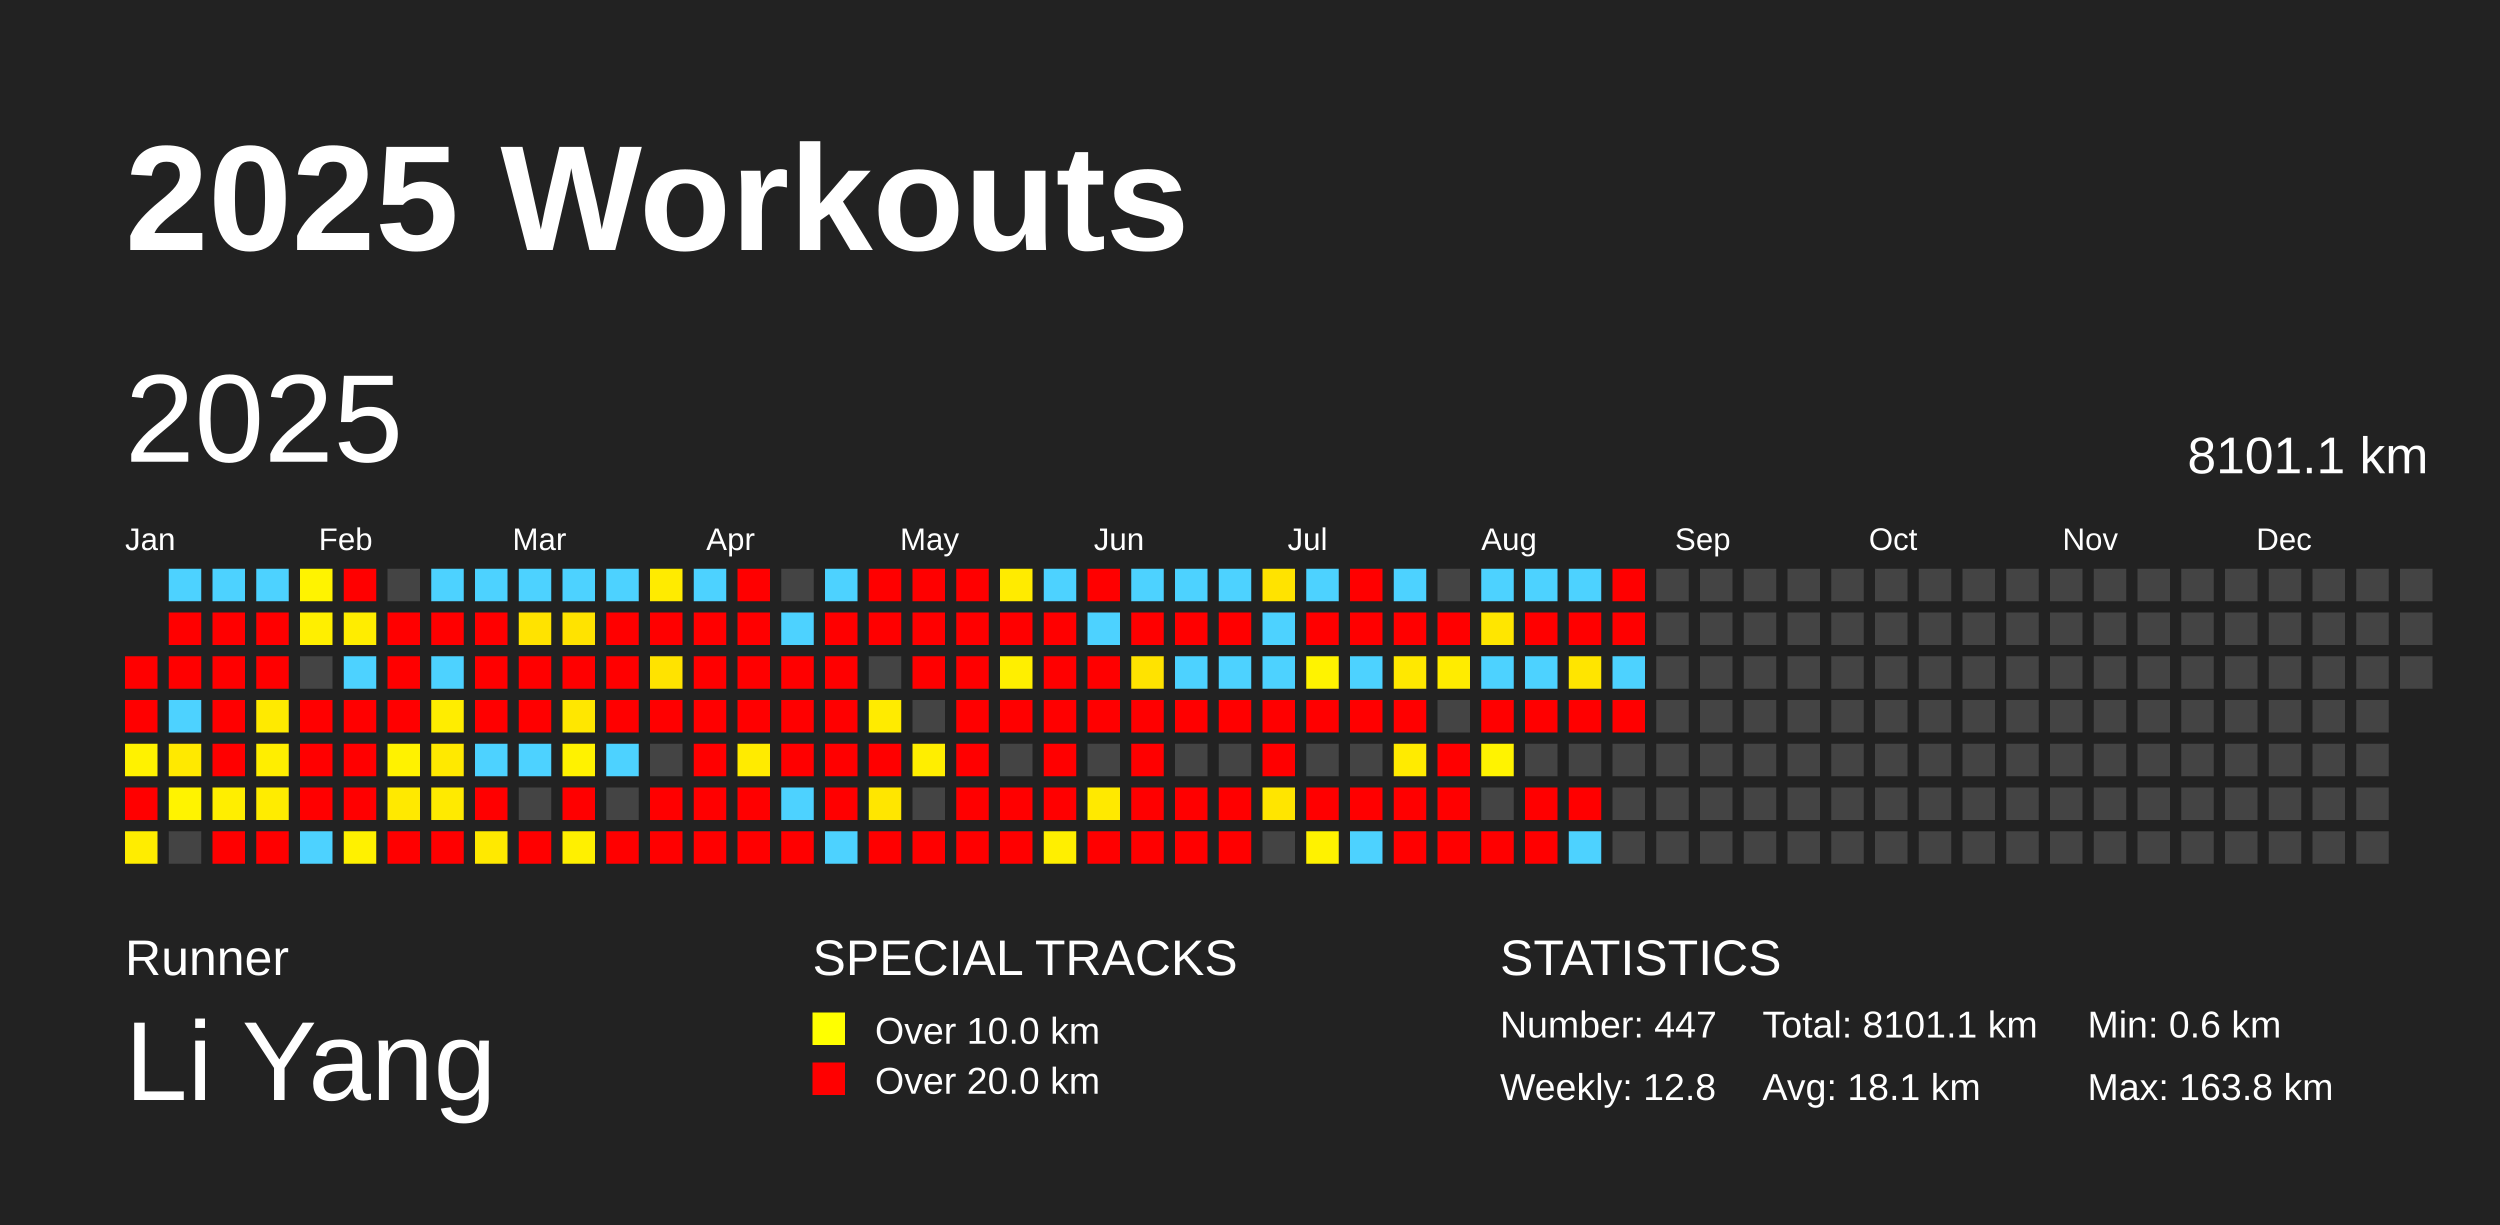
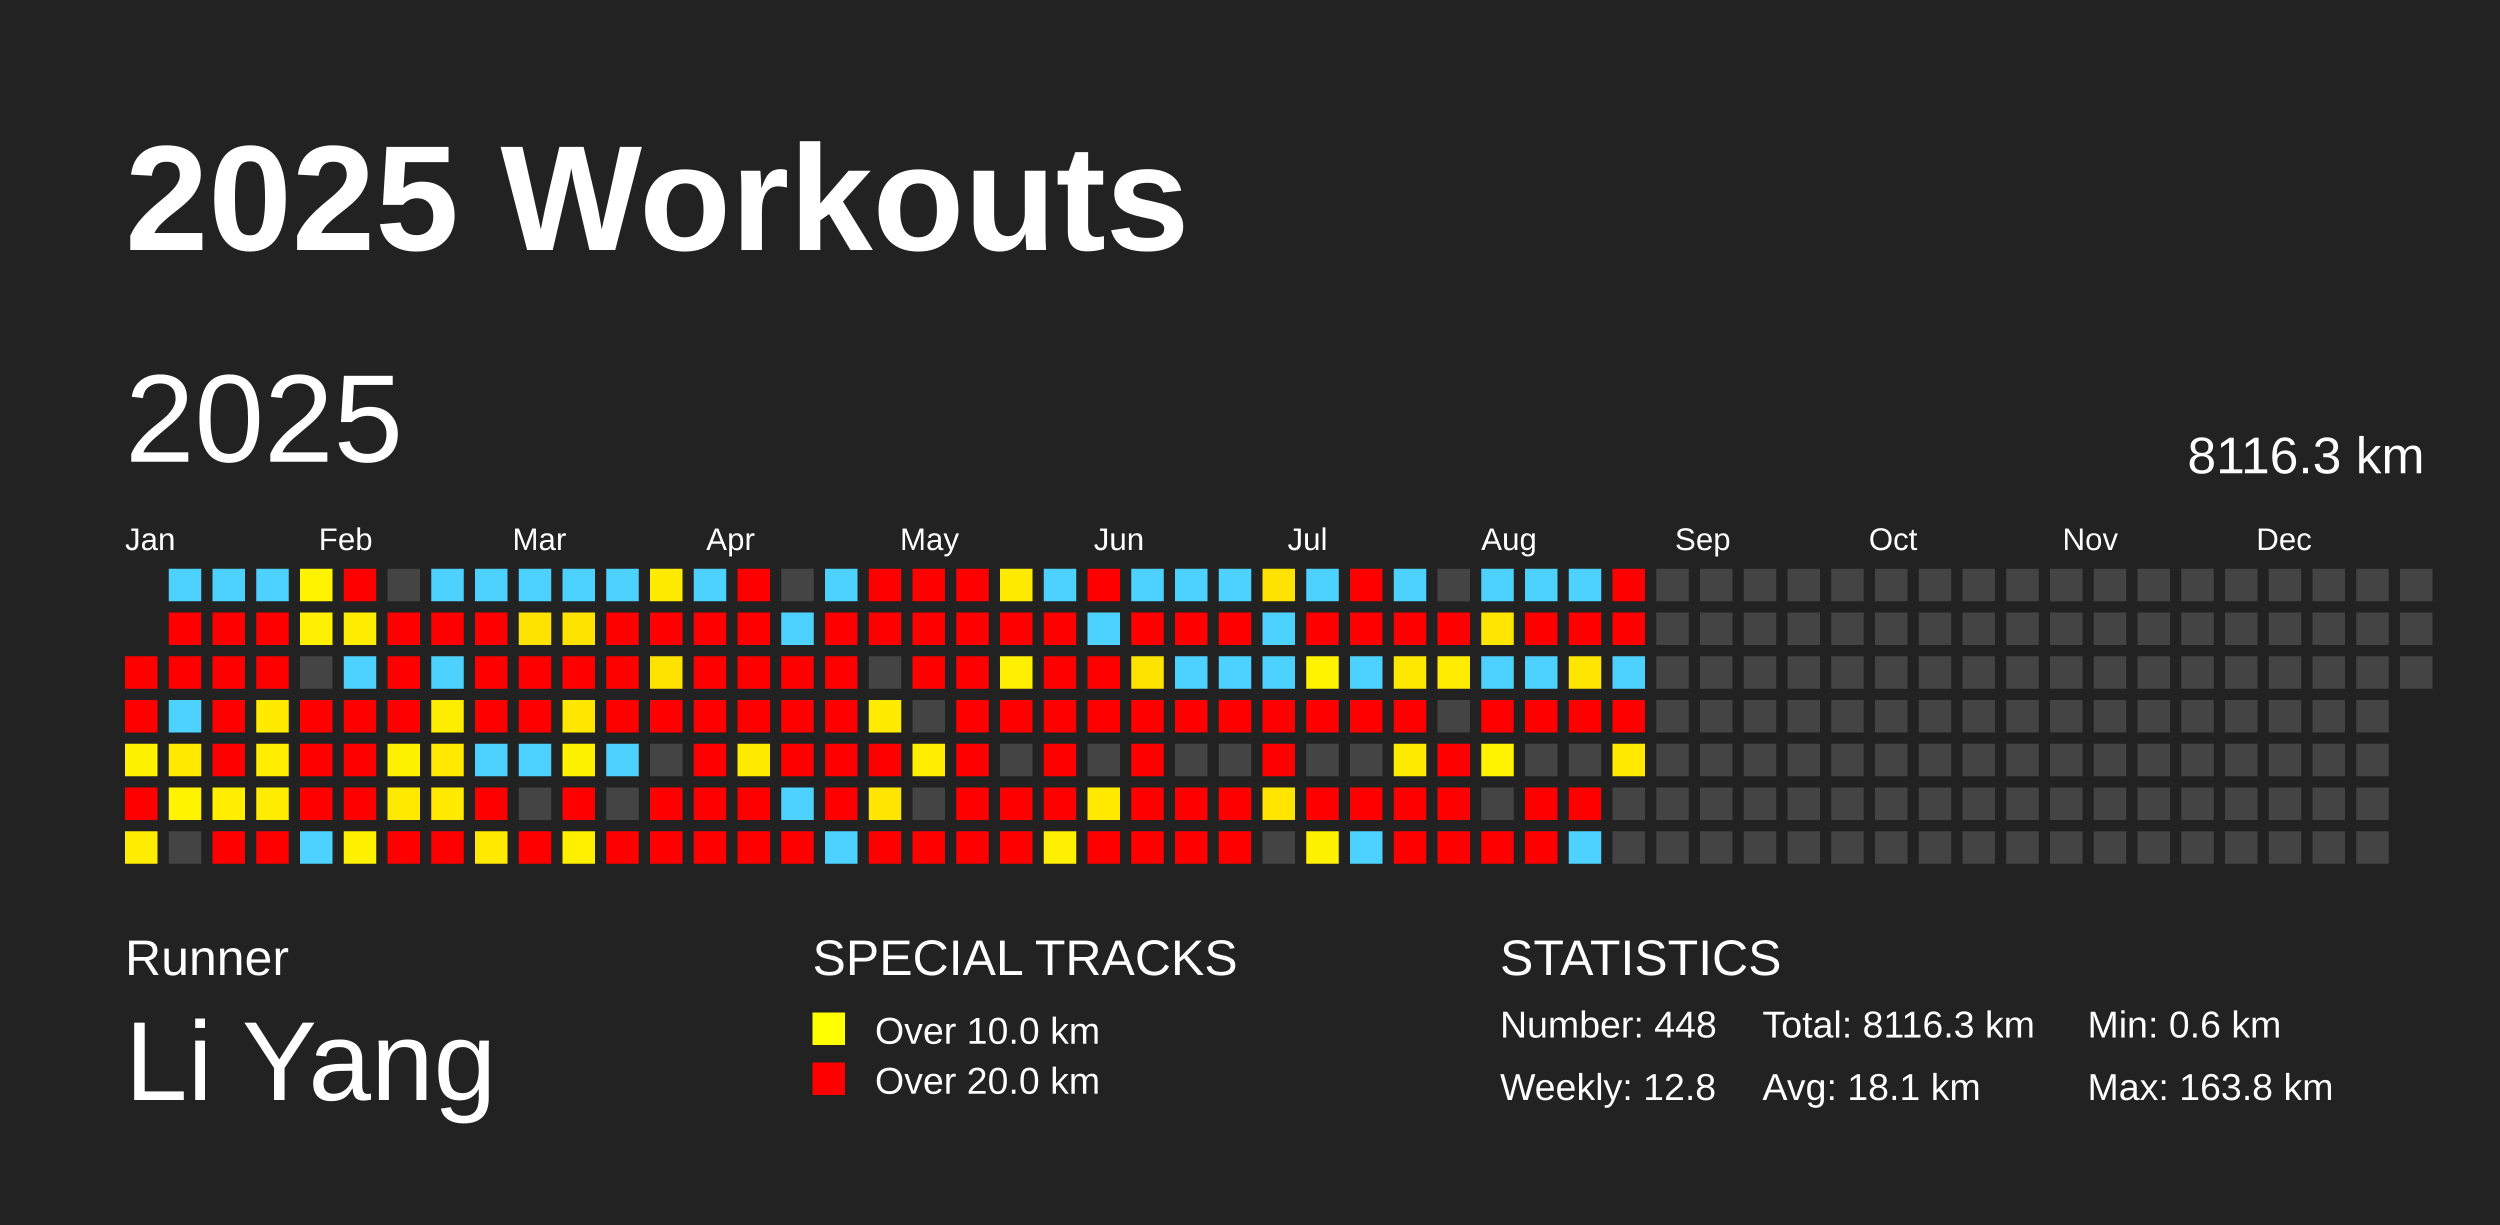
<svg xmlns="http://www.w3.org/2000/svg" baseProfile="full" height="98mm" version="1.1" viewBox="0,0,200,98" width="200mm">
  <defs />
  <rect fill="#222222" height="98" width="200" x="0" y="0" />
  <text fill="#FFFFFF" style="font-size:12px; font-family:Arial; font-weight:bold;" x="10" y="20">2025 Workouts</text>
  <text fill="#FFFFFF" style="font-size:4px; font-family:Arial" x="10" y="78">Runner</text>
  <text fill="#FFFFFF" style="font-size:9px; font-family:Arial" x="10" y="88">Li Yang</text>
  <text fill="#FFFFFF" style="font-size:4px; font-family:Arial" x="65" y="78">SPECIAL TRACKS</text>
  <rect fill="yellow" height="2.6" width="2.6" x="65" y="81" />
  <text fill="#FFFFFF" style="font-size:3px; font-family:Arial" x="70" y="83.5">Over 10.0 km</text>
  <rect fill="red" height="2.6" width="2.6" x="65" y="85" />
  <text fill="#FFFFFF" style="font-size:3px; font-family:Arial" x="70" y="87.5">Over 20.0 km</text>
  <text fill="#FFFFFF" style="font-size:4px; font-family:Arial" x="120" y="78">STATISTICS</text>
-   <text fill="#FFFFFF" style="font-size:3px; font-family:Arial" x="120" y="83">Number: 447</text>
+   <text fill="#FFFFFF" style="font-size:3px; font-family:Arial" x="120" y="83">Number: 448</text>
  <text fill="#FFFFFF" style="font-size:3px; font-family:Arial" x="120" y="88">Weekly: 12.8</text>
-   <text fill="#FFFFFF" style="font-size:3px; font-family:Arial" x="141" y="83">Total: 8101.1 km</text>
+   <text fill="#FFFFFF" style="font-size:3px; font-family:Arial" x="141" y="83">Total: 8116.3 km</text>
  <text fill="#FFFFFF" style="font-size:3px; font-family:Arial" x="141" y="88">Avg: 18.1 km</text>
  <text fill="#FFFFFF" style="font-size:3px; font-family:Arial" x="167" y="83">Min: 0.6 km</text>
  <text fill="#FFFFFF" style="font-size:3px; font-family:Arial" x="167" y="88">Max: 163.8 km</text>
  <text dominant-baseline="hanging" fill="#FFFFFF" style="font-size:10.0px; font-family:Arial;" x="10" y="30">2025</text>
-   <text dominant-baseline="hanging" fill="#FFFFFF" style="font-size:4.125px; font-family:Arial;" x="175" y="35">8101.1 km</text>
+   <text dominant-baseline="hanging" fill="#FFFFFF" style="font-size:4.125px; font-family:Arial;" x="175" y="35">8116.3 km</text>
  <text fill="#FFFFFF" style="font-size:2.5px; font-family:Arial" x="10.0" y="44">Jan</text>
  <text fill="#FFFFFF" style="font-size:2.5px; font-family:Arial" x="25.5" y="44">Feb</text>
  <text fill="#FFFFFF" style="font-size:2.5px; font-family:Arial" x="41.0" y="44">Mar</text>
  <text fill="#FFFFFF" style="font-size:2.5px; font-family:Arial" x="56.5" y="44">Apr</text>
  <text fill="#FFFFFF" style="font-size:2.5px; font-family:Arial" x="72.0" y="44">May</text>
  <text fill="#FFFFFF" style="font-size:2.5px; font-family:Arial" x="87.5" y="44">Jun</text>
  <text fill="#FFFFFF" style="font-size:2.5px; font-family:Arial" x="103.0" y="44">Jul</text>
  <text fill="#FFFFFF" style="font-size:2.5px; font-family:Arial" x="118.5" y="44">Aug</text>
  <text fill="#FFFFFF" style="font-size:2.5px; font-family:Arial" x="134.0" y="44">Sep</text>
  <text fill="#FFFFFF" style="font-size:2.5px; font-family:Arial" x="149.5" y="44">Oct</text>
  <text fill="#FFFFFF" style="font-size:2.5px; font-family:Arial" x="165.0" y="44">Nov</text>
  <text fill="#FFFFFF" style="font-size:2.5px; font-family:Arial" x="180.5" y="44">Dec</text>
  <rect fill="red" height="2.6" width="2.6" x="10.0" y="52.5" />
  <rect fill="red" height="2.6" width="2.6" x="10.0" y="56.0" />
  <rect fill="#fff200" height="2.6" width="2.6" x="10.0" y="59.5" />
  <rect fill="red" height="2.6" width="2.6" x="10.0" y="63.0" />
  <rect fill="#ffed00" height="2.6" width="2.6" x="10.0" y="66.5" />
  <rect fill="#4dd2ff" height="2.6" width="2.6" x="13.5" y="45.5" />
  <rect fill="red" height="2.6" width="2.6" x="13.5" y="49.0" />
  <rect fill="red" height="2.6" width="2.6" x="13.5" y="52.5" />
  <rect fill="#4dd2ff" height="2.6" width="2.6" x="13.5" y="56.0" />
  <rect fill="#ffe900" height="2.6" width="2.6" x="13.5" y="59.5" />
  <rect fill="#fff300" height="2.6" width="2.6" x="13.5" y="63.0" />
  <rect fill="#444444" height="2.6" width="2.6" x="13.5" y="66.5" />
  <rect fill="#4dd2ff" height="2.6" width="2.6" x="17.0" y="45.5" />
  <rect fill="red" height="2.6" width="2.6" x="17.0" y="49.0" />
  <rect fill="red" height="2.6" width="2.6" x="17.0" y="52.5" />
  <rect fill="red" height="2.6" width="2.6" x="17.0" y="56.0" />
  <rect fill="red" height="2.6" width="2.6" x="17.0" y="59.5" />
  <rect fill="#ffee00" height="2.6" width="2.6" x="17.0" y="63.0" />
  <rect fill="red" height="2.6" width="2.6" x="17.0" y="66.5" />
  <rect fill="#4dd2ff" height="2.6" width="2.6" x="20.5" y="45.5" />
  <rect fill="red" height="2.6" width="2.6" x="20.5" y="49.0" />
  <rect fill="red" height="2.6" width="2.6" x="20.5" y="52.5" />
  <rect fill="#ffea00" height="2.6" width="2.6" x="20.5" y="56.0" />
  <rect fill="#ffee00" height="2.6" width="2.6" x="20.5" y="59.5" />
  <rect fill="#ffec00" height="2.6" width="2.6" x="20.5" y="63.0" />
  <rect fill="red" height="2.6" width="2.6" x="20.5" y="66.5" />
  <rect fill="#fff300" height="2.6" width="2.6" x="24.0" y="45.5" />
  <rect fill="#ffef00" height="2.6" width="2.6" x="24.0" y="49.0" />
  <rect fill="#444444" height="2.6" width="2.6" x="24.0" y="52.5" />
  <rect fill="red" height="2.6" width="2.6" x="24.0" y="56.0" />
  <rect fill="red" height="2.6" width="2.6" x="24.0" y="59.5" />
  <rect fill="red" height="2.6" width="2.6" x="24.0" y="63.0" />
  <rect fill="#4dd2ff" height="2.6" width="2.6" x="24.0" y="66.5" />
  <rect fill="red" height="2.6" width="2.6" x="27.5" y="45.5" />
  <rect fill="#ffed00" height="2.6" width="2.6" x="27.5" y="49.0" />
  <rect fill="#4dd2ff" height="2.6" width="2.6" x="27.5" y="52.5" />
  <rect fill="red" height="2.6" width="2.6" x="27.5" y="56.0" />
  <rect fill="red" height="2.6" width="2.6" x="27.5" y="59.5" />
  <rect fill="red" height="2.6" width="2.6" x="27.5" y="63.0" />
  <rect fill="#fff100" height="2.6" width="2.6" x="27.5" y="66.5" />
  <rect fill="#444444" height="2.6" width="2.6" x="31.0" y="45.5" />
  <rect fill="red" height="2.6" width="2.6" x="31.0" y="49.0" />
  <rect fill="red" height="2.6" width="2.6" x="31.0" y="52.5" />
  <rect fill="red" height="2.6" width="2.6" x="31.0" y="56.0" />
  <rect fill="#fff200" height="2.6" width="2.6" x="31.0" y="59.5" />
  <rect fill="#ffe900" height="2.6" width="2.6" x="31.0" y="63.0" />
  <rect fill="red" height="2.6" width="2.6" x="31.0" y="66.5" />
  <rect fill="#4dd2ff" height="2.6" width="2.6" x="34.5" y="45.5" />
  <rect fill="red" height="2.6" width="2.6" x="34.5" y="49.0" />
  <rect fill="#4dd2ff" height="2.6" width="2.6" x="34.5" y="52.5" />
  <rect fill="#ffed00" height="2.6" width="2.6" x="34.5" y="56.0" />
  <rect fill="#ffe900" height="2.6" width="2.6" x="34.5" y="59.5" />
  <rect fill="#ffea00" height="2.6" width="2.6" x="34.5" y="63.0" />
  <rect fill="red" height="2.6" width="2.6" x="34.5" y="66.5" />
  <rect fill="#4dd2ff" height="2.6" width="2.6" x="38.0" y="45.5" />
  <rect fill="red" height="2.6" width="2.6" x="38.0" y="49.0" />
  <rect fill="red" height="2.6" width="2.6" x="38.0" y="52.5" />
  <rect fill="red" height="2.6" width="2.6" x="38.0" y="56.0" />
  <rect fill="#4dd2ff" height="2.6" width="2.6" x="38.0" y="59.5" />
  <rect fill="red" height="2.6" width="2.6" x="38.0" y="63.0" />
  <rect fill="#ffe900" height="2.6" width="2.6" x="38.0" y="66.5" />
  <rect fill="#4dd2ff" height="2.6" width="2.6" x="41.5" y="45.5" />
  <rect fill="#ffe300" height="2.6" width="2.6" x="41.5" y="49.0" />
  <rect fill="red" height="2.6" width="2.6" x="41.5" y="52.5" />
  <rect fill="red" height="2.6" width="2.6" x="41.5" y="56.0" />
  <rect fill="#4dd2ff" height="2.6" width="2.6" x="41.5" y="59.5" />
  <rect fill="#444444" height="2.6" width="2.6" x="41.5" y="63.0" />
  <rect fill="red" height="2.6" width="2.6" x="41.5" y="66.5" />
  <rect fill="#4dd2ff" height="2.6" width="2.6" x="45.0" y="45.5" />
  <rect fill="#ffe300" height="2.6" width="2.6" x="45.0" y="49.0" />
  <rect fill="red" height="2.6" width="2.6" x="45.0" y="52.5" />
  <rect fill="#ffe700" height="2.6" width="2.6" x="45.0" y="56.0" />
  <rect fill="#fff200" height="2.6" width="2.6" x="45.0" y="59.5" />
  <rect fill="red" height="2.6" width="2.6" x="45.0" y="63.0" />
  <rect fill="#fff000" height="2.6" width="2.6" x="45.0" y="66.5" />
  <rect fill="#4dd2ff" height="2.6" width="2.6" x="48.5" y="45.5" />
  <rect fill="red" height="2.6" width="2.6" x="48.5" y="49.0" />
  <rect fill="red" height="2.6" width="2.6" x="48.5" y="52.5" />
  <rect fill="red" height="2.6" width="2.6" x="48.5" y="56.0" />
  <rect fill="#4dd2ff" height="2.6" width="2.6" x="48.5" y="59.5" />
  <rect fill="#444444" height="2.6" width="2.6" x="48.5" y="63.0" />
  <rect fill="red" height="2.6" width="2.6" x="48.5" y="66.5" />
  <rect fill="#ffeb00" height="2.6" width="2.6" x="52.0" y="45.5" />
  <rect fill="red" height="2.6" width="2.6" x="52.0" y="49.0" />
  <rect fill="#ffe300" height="2.6" width="2.6" x="52.0" y="52.5" />
  <rect fill="red" height="2.6" width="2.6" x="52.0" y="56.0" />
  <rect fill="#444444" height="2.6" width="2.6" x="52.0" y="59.5" />
  <rect fill="red" height="2.6" width="2.6" x="52.0" y="63.0" />
  <rect fill="red" height="2.6" width="2.6" x="52.0" y="66.5" />
  <rect fill="#4dd2ff" height="2.6" width="2.6" x="55.5" y="45.5" />
  <rect fill="red" height="2.6" width="2.6" x="55.5" y="49.0" />
  <rect fill="red" height="2.6" width="2.6" x="55.5" y="52.5" />
  <rect fill="red" height="2.6" width="2.6" x="55.5" y="56.0" />
  <rect fill="red" height="2.6" width="2.6" x="55.5" y="59.5" />
  <rect fill="red" height="2.6" width="2.6" x="55.5" y="63.0" />
  <rect fill="red" height="2.6" width="2.6" x="55.5" y="66.5" />
  <rect fill="red" height="2.6" width="2.6" x="59.0" y="45.5" />
  <rect fill="red" height="2.6" width="2.6" x="59.0" y="49.0" />
  <rect fill="red" height="2.6" width="2.6" x="59.0" y="52.5" />
  <rect fill="red" height="2.6" width="2.6" x="59.0" y="56.0" />
  <rect fill="#ffeb00" height="2.6" width="2.6" x="59.0" y="59.5" />
  <rect fill="red" height="2.6" width="2.6" x="59.0" y="63.0" />
  <rect fill="red" height="2.6" width="2.6" x="59.0" y="66.5" />
  <rect fill="#444444" height="2.6" width="2.6" x="62.5" y="45.5" />
  <rect fill="#4dd2ff" height="2.6" width="2.6" x="62.5" y="49.0" />
  <rect fill="red" height="2.6" width="2.6" x="62.5" y="52.5" />
  <rect fill="red" height="2.6" width="2.6" x="62.5" y="56.0" />
  <rect fill="red" height="2.6" width="2.6" x="62.5" y="59.5" />
  <rect fill="#4dd2ff" height="2.6" width="2.6" x="62.5" y="63.0" />
  <rect fill="red" height="2.6" width="2.6" x="62.5" y="66.5" />
  <rect fill="#4dd2ff" height="2.6" width="2.6" x="66.0" y="45.5" />
  <rect fill="red" height="2.6" width="2.6" x="66.0" y="49.0" />
  <rect fill="red" height="2.6" width="2.6" x="66.0" y="52.5" />
  <rect fill="red" height="2.6" width="2.6" x="66.0" y="56.0" />
  <rect fill="red" height="2.6" width="2.6" x="66.0" y="59.5" />
  <rect fill="red" height="2.6" width="2.6" x="66.0" y="63.0" />
  <rect fill="#4dd2ff" height="2.6" width="2.6" x="66.0" y="66.5" />
  <rect fill="red" height="2.6" width="2.6" x="69.5" y="45.5" />
  <rect fill="red" height="2.6" width="2.6" x="69.5" y="49.0" />
  <rect fill="#444444" height="2.6" width="2.6" x="69.5" y="52.5" />
  <rect fill="#ffeb00" height="2.6" width="2.6" x="69.5" y="56.0" />
  <rect fill="red" height="2.6" width="2.6" x="69.5" y="59.5" />
  <rect fill="#ffe600" height="2.6" width="2.6" x="69.5" y="63.0" />
  <rect fill="red" height="2.6" width="2.6" x="69.5" y="66.5" />
  <rect fill="red" height="2.6" width="2.6" x="73.0" y="45.5" />
  <rect fill="red" height="2.6" width="2.6" x="73.0" y="49.0" />
  <rect fill="red" height="2.6" width="2.6" x="73.0" y="52.5" />
  <rect fill="#444444" height="2.6" width="2.6" x="73.0" y="56.0" />
  <rect fill="#ffee00" height="2.6" width="2.6" x="73.0" y="59.5" />
  <rect fill="#444444" height="2.6" width="2.6" x="73.0" y="63.0" />
  <rect fill="red" height="2.6" width="2.6" x="73.0" y="66.5" />
  <rect fill="red" height="2.6" width="2.6" x="76.5" y="45.5" />
  <rect fill="red" height="2.6" width="2.6" x="76.5" y="49.0" />
  <rect fill="red" height="2.6" width="2.6" x="76.5" y="52.5" />
  <rect fill="red" height="2.6" width="2.6" x="76.5" y="56.0" />
  <rect fill="red" height="2.6" width="2.6" x="76.5" y="59.5" />
  <rect fill="red" height="2.6" width="2.6" x="76.5" y="63.0" />
  <rect fill="red" height="2.6" width="2.6" x="76.5" y="66.5" />
  <rect fill="#ffeb00" height="2.6" width="2.6" x="80.0" y="45.5" />
  <rect fill="red" height="2.6" width="2.6" x="80.0" y="49.0" />
  <rect fill="#ffef00" height="2.6" width="2.6" x="80.0" y="52.5" />
  <rect fill="red" height="2.6" width="2.6" x="80.0" y="56.0" />
  <rect fill="#444444" height="2.6" width="2.6" x="80.0" y="59.5" />
  <rect fill="red" height="2.6" width="2.6" x="80.0" y="63.0" />
  <rect fill="red" height="2.6" width="2.6" x="80.0" y="66.5" />
  <rect fill="#4dd2ff" height="2.6" width="2.6" x="83.5" y="45.5" />
  <rect fill="red" height="2.6" width="2.6" x="83.5" y="49.0" />
  <rect fill="red" height="2.6" width="2.6" x="83.5" y="52.5" />
  <rect fill="red" height="2.6" width="2.6" x="83.5" y="56.0" />
  <rect fill="red" height="2.6" width="2.6" x="83.5" y="59.5" />
  <rect fill="red" height="2.6" width="2.6" x="83.5" y="63.0" />
  <rect fill="#ffef00" height="2.6" width="2.6" x="83.5" y="66.5" />
  <rect fill="red" height="2.6" width="2.6" x="87.0" y="45.5" />
  <rect fill="#4dd2ff" height="2.6" width="2.6" x="87.0" y="49.0" />
  <rect fill="red" height="2.6" width="2.6" x="87.0" y="52.5" />
  <rect fill="red" height="2.6" width="2.6" x="87.0" y="56.0" />
  <rect fill="#444444" height="2.6" width="2.6" x="87.0" y="59.5" />
  <rect fill="#ffe900" height="2.6" width="2.6" x="87.0" y="63.0" />
  <rect fill="red" height="2.6" width="2.6" x="87.0" y="66.5" />
  <rect fill="#4dd2ff" height="2.6" width="2.6" x="90.5" y="45.5" />
  <rect fill="red" height="2.6" width="2.6" x="90.5" y="49.0" />
  <rect fill="#ffe300" height="2.6" width="2.6" x="90.5" y="52.5" />
  <rect fill="red" height="2.6" width="2.6" x="90.5" y="56.0" />
  <rect fill="red" height="2.6" width="2.6" x="90.5" y="59.5" />
  <rect fill="red" height="2.6" width="2.6" x="90.5" y="63.0" />
  <rect fill="red" height="2.6" width="2.6" x="90.5" y="66.5" />
  <rect fill="#4dd2ff" height="2.6" width="2.6" x="94.0" y="45.5" />
  <rect fill="red" height="2.6" width="2.6" x="94.0" y="49.0" />
  <rect fill="#4dd2ff" height="2.6" width="2.6" x="94.0" y="52.5" />
  <rect fill="red" height="2.6" width="2.6" x="94.0" y="56.0" />
  <rect fill="#444444" height="2.6" width="2.6" x="94.0" y="59.5" />
  <rect fill="red" height="2.6" width="2.6" x="94.0" y="63.0" />
  <rect fill="red" height="2.6" width="2.6" x="94.0" y="66.5" />
  <rect fill="#4dd2ff" height="2.6" width="2.6" x="97.5" y="45.5" />
  <rect fill="red" height="2.6" width="2.6" x="97.5" y="49.0" />
  <rect fill="#4dd2ff" height="2.6" width="2.6" x="97.5" y="52.5" />
  <rect fill="red" height="2.6" width="2.6" x="97.5" y="56.0" />
  <rect fill="#444444" height="2.6" width="2.6" x="97.5" y="59.5" />
  <rect fill="red" height="2.6" width="2.6" x="97.5" y="63.0" />
  <rect fill="red" height="2.6" width="2.6" x="97.5" y="66.5" />
  <rect fill="#ffe300" height="2.6" width="2.6" x="101.0" y="45.5" />
  <rect fill="#4dd2ff" height="2.6" width="2.6" x="101.0" y="49.0" />
  <rect fill="#4dd2ff" height="2.6" width="2.6" x="101.0" y="52.5" />
  <rect fill="red" height="2.6" width="2.6" x="101.0" y="56.0" />
  <rect fill="red" height="2.6" width="2.6" x="101.0" y="59.5" />
  <rect fill="#ffe500" height="2.6" width="2.6" x="101.0" y="63.0" />
  <rect fill="#444444" height="2.6" width="2.6" x="101.0" y="66.5" />
  <rect fill="#4dd2ff" height="2.6" width="2.6" x="104.5" y="45.5" />
  <rect fill="red" height="2.6" width="2.6" x="104.5" y="49.0" />
  <rect fill="#fff300" height="2.6" width="2.6" x="104.5" y="52.5" />
  <rect fill="red" height="2.6" width="2.6" x="104.5" y="56.0" />
  <rect fill="#444444" height="2.6" width="2.6" x="104.5" y="59.5" />
  <rect fill="red" height="2.6" width="2.6" x="104.5" y="63.0" />
  <rect fill="#fff200" height="2.6" width="2.6" x="104.5" y="66.5" />
  <rect fill="red" height="2.6" width="2.6" x="108.0" y="45.5" />
  <rect fill="red" height="2.6" width="2.6" x="108.0" y="49.0" />
  <rect fill="#4dd2ff" height="2.6" width="2.6" x="108.0" y="52.5" />
  <rect fill="red" height="2.6" width="2.6" x="108.0" y="56.0" />
  <rect fill="#444444" height="2.6" width="2.6" x="108.0" y="59.5" />
  <rect fill="red" height="2.6" width="2.6" x="108.0" y="63.0" />
  <rect fill="#4dd2ff" height="2.6" width="2.6" x="108.0" y="66.5" />
  <rect fill="#4dd2ff" height="2.6" width="2.6" x="111.5" y="45.5" />
  <rect fill="red" height="2.6" width="2.6" x="111.5" y="49.0" />
  <rect fill="#ffe800" height="2.6" width="2.6" x="111.5" y="52.5" />
  <rect fill="red" height="2.6" width="2.6" x="111.5" y="56.0" />
  <rect fill="#ffeb00" height="2.6" width="2.6" x="111.5" y="59.5" />
  <rect fill="red" height="2.6" width="2.6" x="111.5" y="63.0" />
  <rect fill="red" height="2.6" width="2.6" x="111.5" y="66.5" />
  <rect fill="#444444" height="2.6" width="2.6" x="115.0" y="45.5" />
  <rect fill="red" height="2.6" width="2.6" x="115.0" y="49.0" />
  <rect fill="#ffec00" height="2.6" width="2.6" x="115.0" y="52.5" />
  <rect fill="#444444" height="2.6" width="2.6" x="115.0" y="56.0" />
  <rect fill="red" height="2.6" width="2.6" x="115.0" y="59.5" />
  <rect fill="red" height="2.6" width="2.6" x="115.0" y="63.0" />
  <rect fill="red" height="2.6" width="2.6" x="115.0" y="66.5" />
  <rect fill="#4dd2ff" height="2.6" width="2.6" x="118.5" y="45.5" />
  <rect fill="#ffe600" height="2.6" width="2.6" x="118.5" y="49.0" />
  <rect fill="#4dd2ff" height="2.6" width="2.6" x="118.5" y="52.5" />
  <rect fill="red" height="2.6" width="2.6" x="118.5" y="56.0" />
  <rect fill="#fff300" height="2.6" width="2.6" x="118.5" y="59.5" />
  <rect fill="#444444" height="2.6" width="2.6" x="118.5" y="63.0" />
  <rect fill="red" height="2.6" width="2.6" x="118.5" y="66.5" />
  <rect fill="#4dd2ff" height="2.6" width="2.6" x="122.0" y="45.5" />
  <rect fill="red" height="2.6" width="2.6" x="122.0" y="49.0" />
  <rect fill="#4dd2ff" height="2.6" width="2.6" x="122.0" y="52.5" />
  <rect fill="red" height="2.6" width="2.6" x="122.0" y="56.0" />
  <rect fill="#444444" height="2.6" width="2.6" x="122.0" y="59.5" />
  <rect fill="red" height="2.6" width="2.6" x="122.0" y="63.0" />
  <rect fill="red" height="2.6" width="2.6" x="122.0" y="66.5" />
  <rect fill="#4dd2ff" height="2.6" width="2.6" x="125.5" y="45.5" />
  <rect fill="red" height="2.6" width="2.6" x="125.5" y="49.0" />
  <rect fill="#ffe500" height="2.6" width="2.6" x="125.5" y="52.5" />
  <rect fill="red" height="2.6" width="2.6" x="125.5" y="56.0" />
  <rect fill="#444444" height="2.6" width="2.6" x="125.5" y="59.5" />
  <rect fill="red" height="2.6" width="2.6" x="125.5" y="63.0" />
  <rect fill="#4dd2ff" height="2.6" width="2.6" x="125.5" y="66.5" />
  <rect fill="red" height="2.6" width="2.6" x="129.0" y="45.5" />
  <rect fill="red" height="2.6" width="2.6" x="129.0" y="49.0" />
  <rect fill="#4dd2ff" height="2.6" width="2.6" x="129.0" y="52.5" />
  <rect fill="red" height="2.6" width="2.6" x="129.0" y="56.0" />
-   <rect fill="#444444" height="2.6" width="2.6" x="129.0" y="59.5" />
+   <rect fill="#ffea00" height="2.6" width="2.6" x="129.0" y="59.5" />
  <rect fill="#444444" height="2.6" width="2.6" x="129.0" y="63.0" />
  <rect fill="#444444" height="2.6" width="2.6" x="129.0" y="66.5" />
  <rect fill="#444444" height="2.6" width="2.6" x="132.5" y="45.5" />
  <rect fill="#444444" height="2.6" width="2.6" x="132.5" y="49.0" />
  <rect fill="#444444" height="2.6" width="2.6" x="132.5" y="52.5" />
  <rect fill="#444444" height="2.6" width="2.6" x="132.5" y="56.0" />
  <rect fill="#444444" height="2.6" width="2.6" x="132.5" y="59.5" />
  <rect fill="#444444" height="2.6" width="2.6" x="132.5" y="63.0" />
  <rect fill="#444444" height="2.6" width="2.6" x="132.5" y="66.5" />
  <rect fill="#444444" height="2.6" width="2.6" x="136.0" y="45.5" />
  <rect fill="#444444" height="2.6" width="2.6" x="136.0" y="49.0" />
  <rect fill="#444444" height="2.6" width="2.6" x="136.0" y="52.5" />
  <rect fill="#444444" height="2.6" width="2.6" x="136.0" y="56.0" />
  <rect fill="#444444" height="2.6" width="2.6" x="136.0" y="59.5" />
  <rect fill="#444444" height="2.6" width="2.6" x="136.0" y="63.0" />
  <rect fill="#444444" height="2.6" width="2.6" x="136.0" y="66.5" />
  <rect fill="#444444" height="2.6" width="2.6" x="139.5" y="45.5" />
  <rect fill="#444444" height="2.6" width="2.6" x="139.5" y="49.0" />
  <rect fill="#444444" height="2.6" width="2.6" x="139.5" y="52.5" />
  <rect fill="#444444" height="2.6" width="2.6" x="139.5" y="56.0" />
  <rect fill="#444444" height="2.6" width="2.6" x="139.5" y="59.5" />
  <rect fill="#444444" height="2.6" width="2.6" x="139.5" y="63.0" />
  <rect fill="#444444" height="2.6" width="2.6" x="139.5" y="66.5" />
  <rect fill="#444444" height="2.6" width="2.6" x="143.0" y="45.5" />
  <rect fill="#444444" height="2.6" width="2.6" x="143.0" y="49.0" />
  <rect fill="#444444" height="2.6" width="2.6" x="143.0" y="52.5" />
  <rect fill="#444444" height="2.6" width="2.6" x="143.0" y="56.0" />
  <rect fill="#444444" height="2.6" width="2.6" x="143.0" y="59.5" />
  <rect fill="#444444" height="2.6" width="2.6" x="143.0" y="63.0" />
  <rect fill="#444444" height="2.6" width="2.6" x="143.0" y="66.5" />
  <rect fill="#444444" height="2.6" width="2.6" x="146.5" y="45.5" />
  <rect fill="#444444" height="2.6" width="2.6" x="146.5" y="49.0" />
  <rect fill="#444444" height="2.6" width="2.6" x="146.5" y="52.5" />
  <rect fill="#444444" height="2.6" width="2.6" x="146.5" y="56.0" />
  <rect fill="#444444" height="2.6" width="2.6" x="146.5" y="59.5" />
  <rect fill="#444444" height="2.6" width="2.6" x="146.5" y="63.0" />
  <rect fill="#444444" height="2.6" width="2.6" x="146.5" y="66.5" />
  <rect fill="#444444" height="2.6" width="2.6" x="150.0" y="45.5" />
  <rect fill="#444444" height="2.6" width="2.6" x="150.0" y="49.0" />
  <rect fill="#444444" height="2.6" width="2.6" x="150.0" y="52.5" />
  <rect fill="#444444" height="2.6" width="2.6" x="150.0" y="56.0" />
  <rect fill="#444444" height="2.6" width="2.6" x="150.0" y="59.5" />
  <rect fill="#444444" height="2.6" width="2.6" x="150.0" y="63.0" />
  <rect fill="#444444" height="2.6" width="2.6" x="150.0" y="66.5" />
  <rect fill="#444444" height="2.6" width="2.6" x="153.5" y="45.5" />
  <rect fill="#444444" height="2.6" width="2.6" x="153.5" y="49.0" />
  <rect fill="#444444" height="2.6" width="2.6" x="153.5" y="52.5" />
  <rect fill="#444444" height="2.6" width="2.6" x="153.5" y="56.0" />
  <rect fill="#444444" height="2.6" width="2.6" x="153.5" y="59.5" />
  <rect fill="#444444" height="2.6" width="2.6" x="153.5" y="63.0" />
  <rect fill="#444444" height="2.6" width="2.6" x="153.5" y="66.5" />
  <rect fill="#444444" height="2.6" width="2.6" x="157.0" y="45.5" />
  <rect fill="#444444" height="2.6" width="2.6" x="157.0" y="49.0" />
  <rect fill="#444444" height="2.6" width="2.6" x="157.0" y="52.5" />
  <rect fill="#444444" height="2.6" width="2.6" x="157.0" y="56.0" />
  <rect fill="#444444" height="2.6" width="2.6" x="157.0" y="59.5" />
  <rect fill="#444444" height="2.6" width="2.6" x="157.0" y="63.0" />
  <rect fill="#444444" height="2.6" width="2.6" x="157.0" y="66.5" />
  <rect fill="#444444" height="2.6" width="2.6" x="160.5" y="45.5" />
  <rect fill="#444444" height="2.6" width="2.6" x="160.5" y="49.0" />
  <rect fill="#444444" height="2.6" width="2.6" x="160.5" y="52.5" />
  <rect fill="#444444" height="2.6" width="2.6" x="160.5" y="56.0" />
  <rect fill="#444444" height="2.6" width="2.6" x="160.5" y="59.5" />
  <rect fill="#444444" height="2.6" width="2.6" x="160.5" y="63.0" />
  <rect fill="#444444" height="2.6" width="2.6" x="160.5" y="66.5" />
  <rect fill="#444444" height="2.6" width="2.6" x="164.0" y="45.5" />
  <rect fill="#444444" height="2.6" width="2.6" x="164.0" y="49.0" />
  <rect fill="#444444" height="2.6" width="2.6" x="164.0" y="52.5" />
  <rect fill="#444444" height="2.6" width="2.6" x="164.0" y="56.0" />
  <rect fill="#444444" height="2.6" width="2.6" x="164.0" y="59.5" />
  <rect fill="#444444" height="2.6" width="2.6" x="164.0" y="63.0" />
  <rect fill="#444444" height="2.6" width="2.6" x="164.0" y="66.5" />
  <rect fill="#444444" height="2.6" width="2.6" x="167.5" y="45.5" />
  <rect fill="#444444" height="2.6" width="2.6" x="167.5" y="49.0" />
  <rect fill="#444444" height="2.6" width="2.6" x="167.5" y="52.5" />
  <rect fill="#444444" height="2.6" width="2.6" x="167.5" y="56.0" />
  <rect fill="#444444" height="2.6" width="2.6" x="167.5" y="59.5" />
  <rect fill="#444444" height="2.6" width="2.6" x="167.5" y="63.0" />
  <rect fill="#444444" height="2.6" width="2.6" x="167.5" y="66.5" />
  <rect fill="#444444" height="2.6" width="2.6" x="171.0" y="45.5" />
  <rect fill="#444444" height="2.6" width="2.6" x="171.0" y="49.0" />
  <rect fill="#444444" height="2.6" width="2.6" x="171.0" y="52.5" />
  <rect fill="#444444" height="2.6" width="2.6" x="171.0" y="56.0" />
  <rect fill="#444444" height="2.6" width="2.6" x="171.0" y="59.5" />
  <rect fill="#444444" height="2.6" width="2.6" x="171.0" y="63.0" />
  <rect fill="#444444" height="2.6" width="2.6" x="171.0" y="66.5" />
  <rect fill="#444444" height="2.6" width="2.6" x="174.5" y="45.5" />
  <rect fill="#444444" height="2.6" width="2.6" x="174.5" y="49.0" />
  <rect fill="#444444" height="2.6" width="2.6" x="174.5" y="52.5" />
  <rect fill="#444444" height="2.6" width="2.6" x="174.5" y="56.0" />
  <rect fill="#444444" height="2.6" width="2.6" x="174.5" y="59.5" />
  <rect fill="#444444" height="2.6" width="2.6" x="174.5" y="63.0" />
  <rect fill="#444444" height="2.6" width="2.6" x="174.5" y="66.5" />
  <rect fill="#444444" height="2.6" width="2.6" x="178.0" y="45.5" />
  <rect fill="#444444" height="2.6" width="2.6" x="178.0" y="49.0" />
  <rect fill="#444444" height="2.6" width="2.6" x="178.0" y="52.5" />
  <rect fill="#444444" height="2.6" width="2.6" x="178.0" y="56.0" />
  <rect fill="#444444" height="2.6" width="2.6" x="178.0" y="59.5" />
  <rect fill="#444444" height="2.6" width="2.6" x="178.0" y="63.0" />
  <rect fill="#444444" height="2.6" width="2.6" x="178.0" y="66.5" />
  <rect fill="#444444" height="2.6" width="2.6" x="181.5" y="45.5" />
  <rect fill="#444444" height="2.6" width="2.6" x="181.5" y="49.0" />
  <rect fill="#444444" height="2.6" width="2.6" x="181.5" y="52.5" />
  <rect fill="#444444" height="2.6" width="2.6" x="181.5" y="56.0" />
  <rect fill="#444444" height="2.6" width="2.6" x="181.5" y="59.5" />
  <rect fill="#444444" height="2.6" width="2.6" x="181.5" y="63.0" />
  <rect fill="#444444" height="2.6" width="2.6" x="181.5" y="66.5" />
  <rect fill="#444444" height="2.6" width="2.6" x="185.0" y="45.5" />
  <rect fill="#444444" height="2.6" width="2.6" x="185.0" y="49.0" />
  <rect fill="#444444" height="2.6" width="2.6" x="185.0" y="52.5" />
  <rect fill="#444444" height="2.6" width="2.6" x="185.0" y="56.0" />
  <rect fill="#444444" height="2.6" width="2.6" x="185.0" y="59.5" />
  <rect fill="#444444" height="2.6" width="2.6" x="185.0" y="63.0" />
  <rect fill="#444444" height="2.6" width="2.6" x="185.0" y="66.5" />
  <rect fill="#444444" height="2.6" width="2.6" x="188.5" y="45.5" />
  <rect fill="#444444" height="2.6" width="2.6" x="188.5" y="49.0" />
  <rect fill="#444444" height="2.6" width="2.6" x="188.5" y="52.5" />
  <rect fill="#444444" height="2.6" width="2.6" x="188.5" y="56.0" />
  <rect fill="#444444" height="2.6" width="2.6" x="188.5" y="59.5" />
  <rect fill="#444444" height="2.6" width="2.6" x="188.5" y="63.0" />
  <rect fill="#444444" height="2.6" width="2.6" x="188.5" y="66.5" />
  <rect fill="#444444" height="2.6" width="2.6" x="192.0" y="45.5" />
  <rect fill="#444444" height="2.6" width="2.6" x="192.0" y="49.0" />
  <rect fill="#444444" height="2.6" width="2.6" x="192.0" y="52.5" />
</svg>
